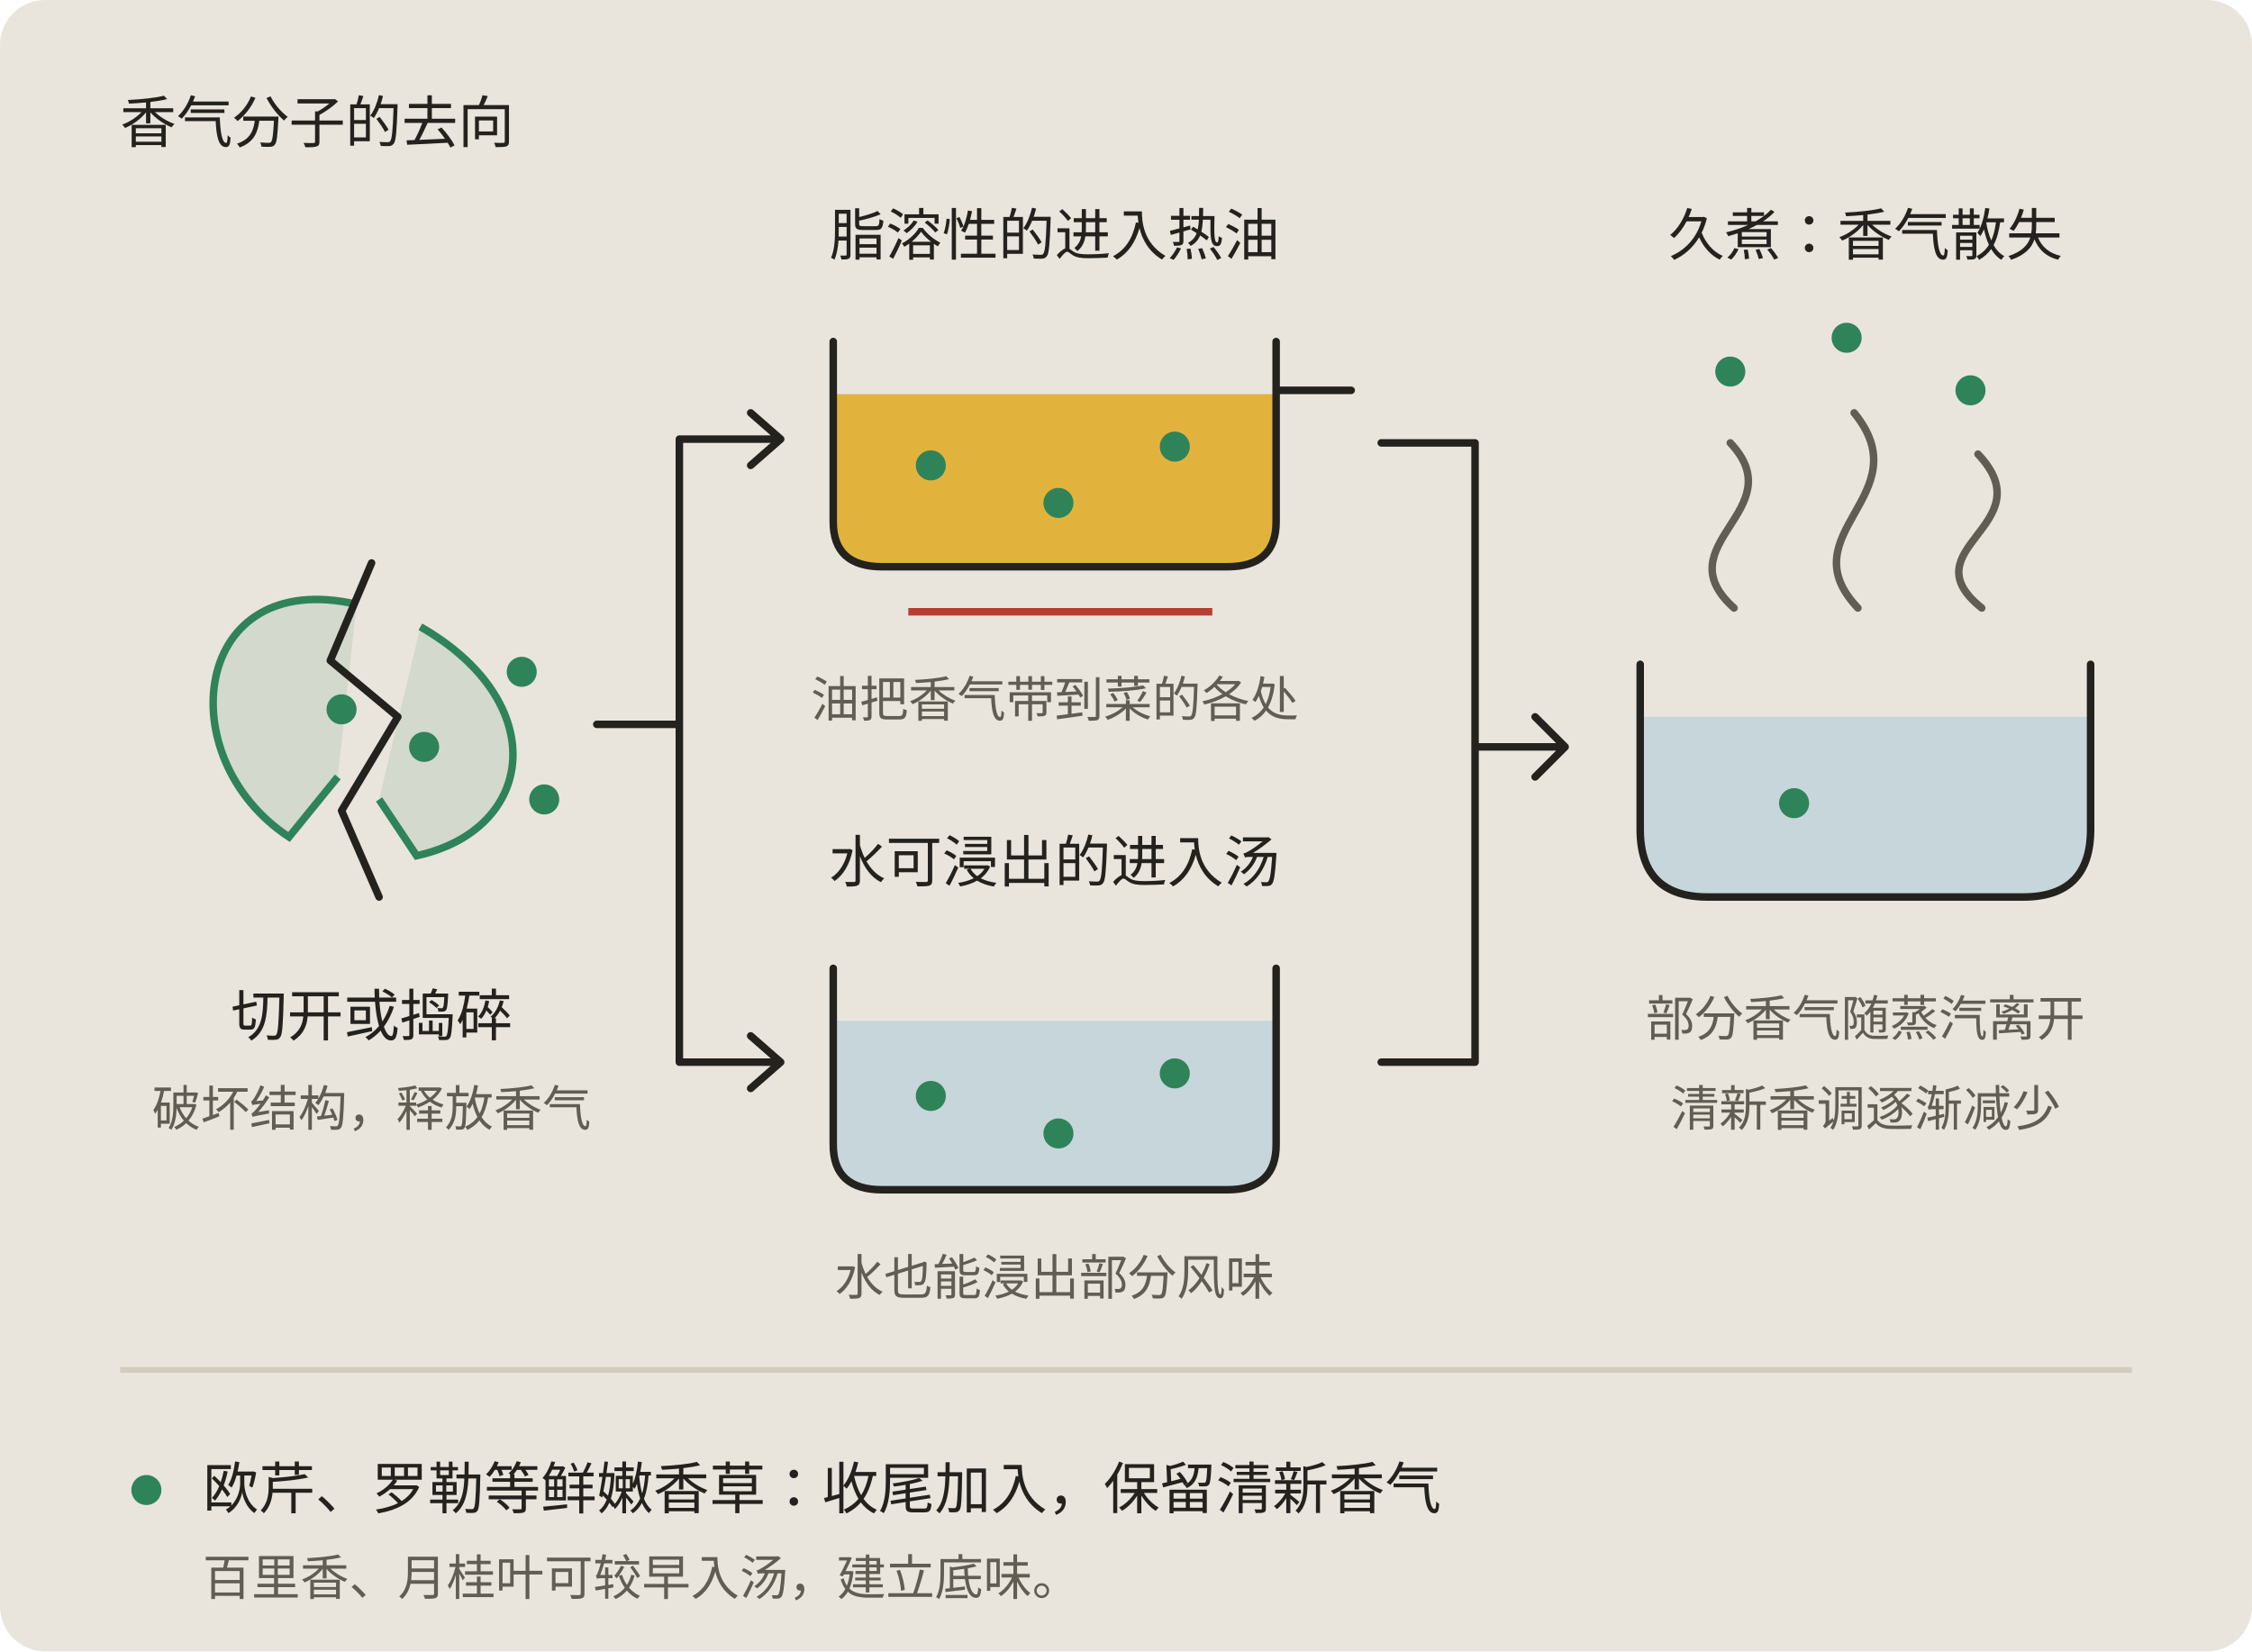
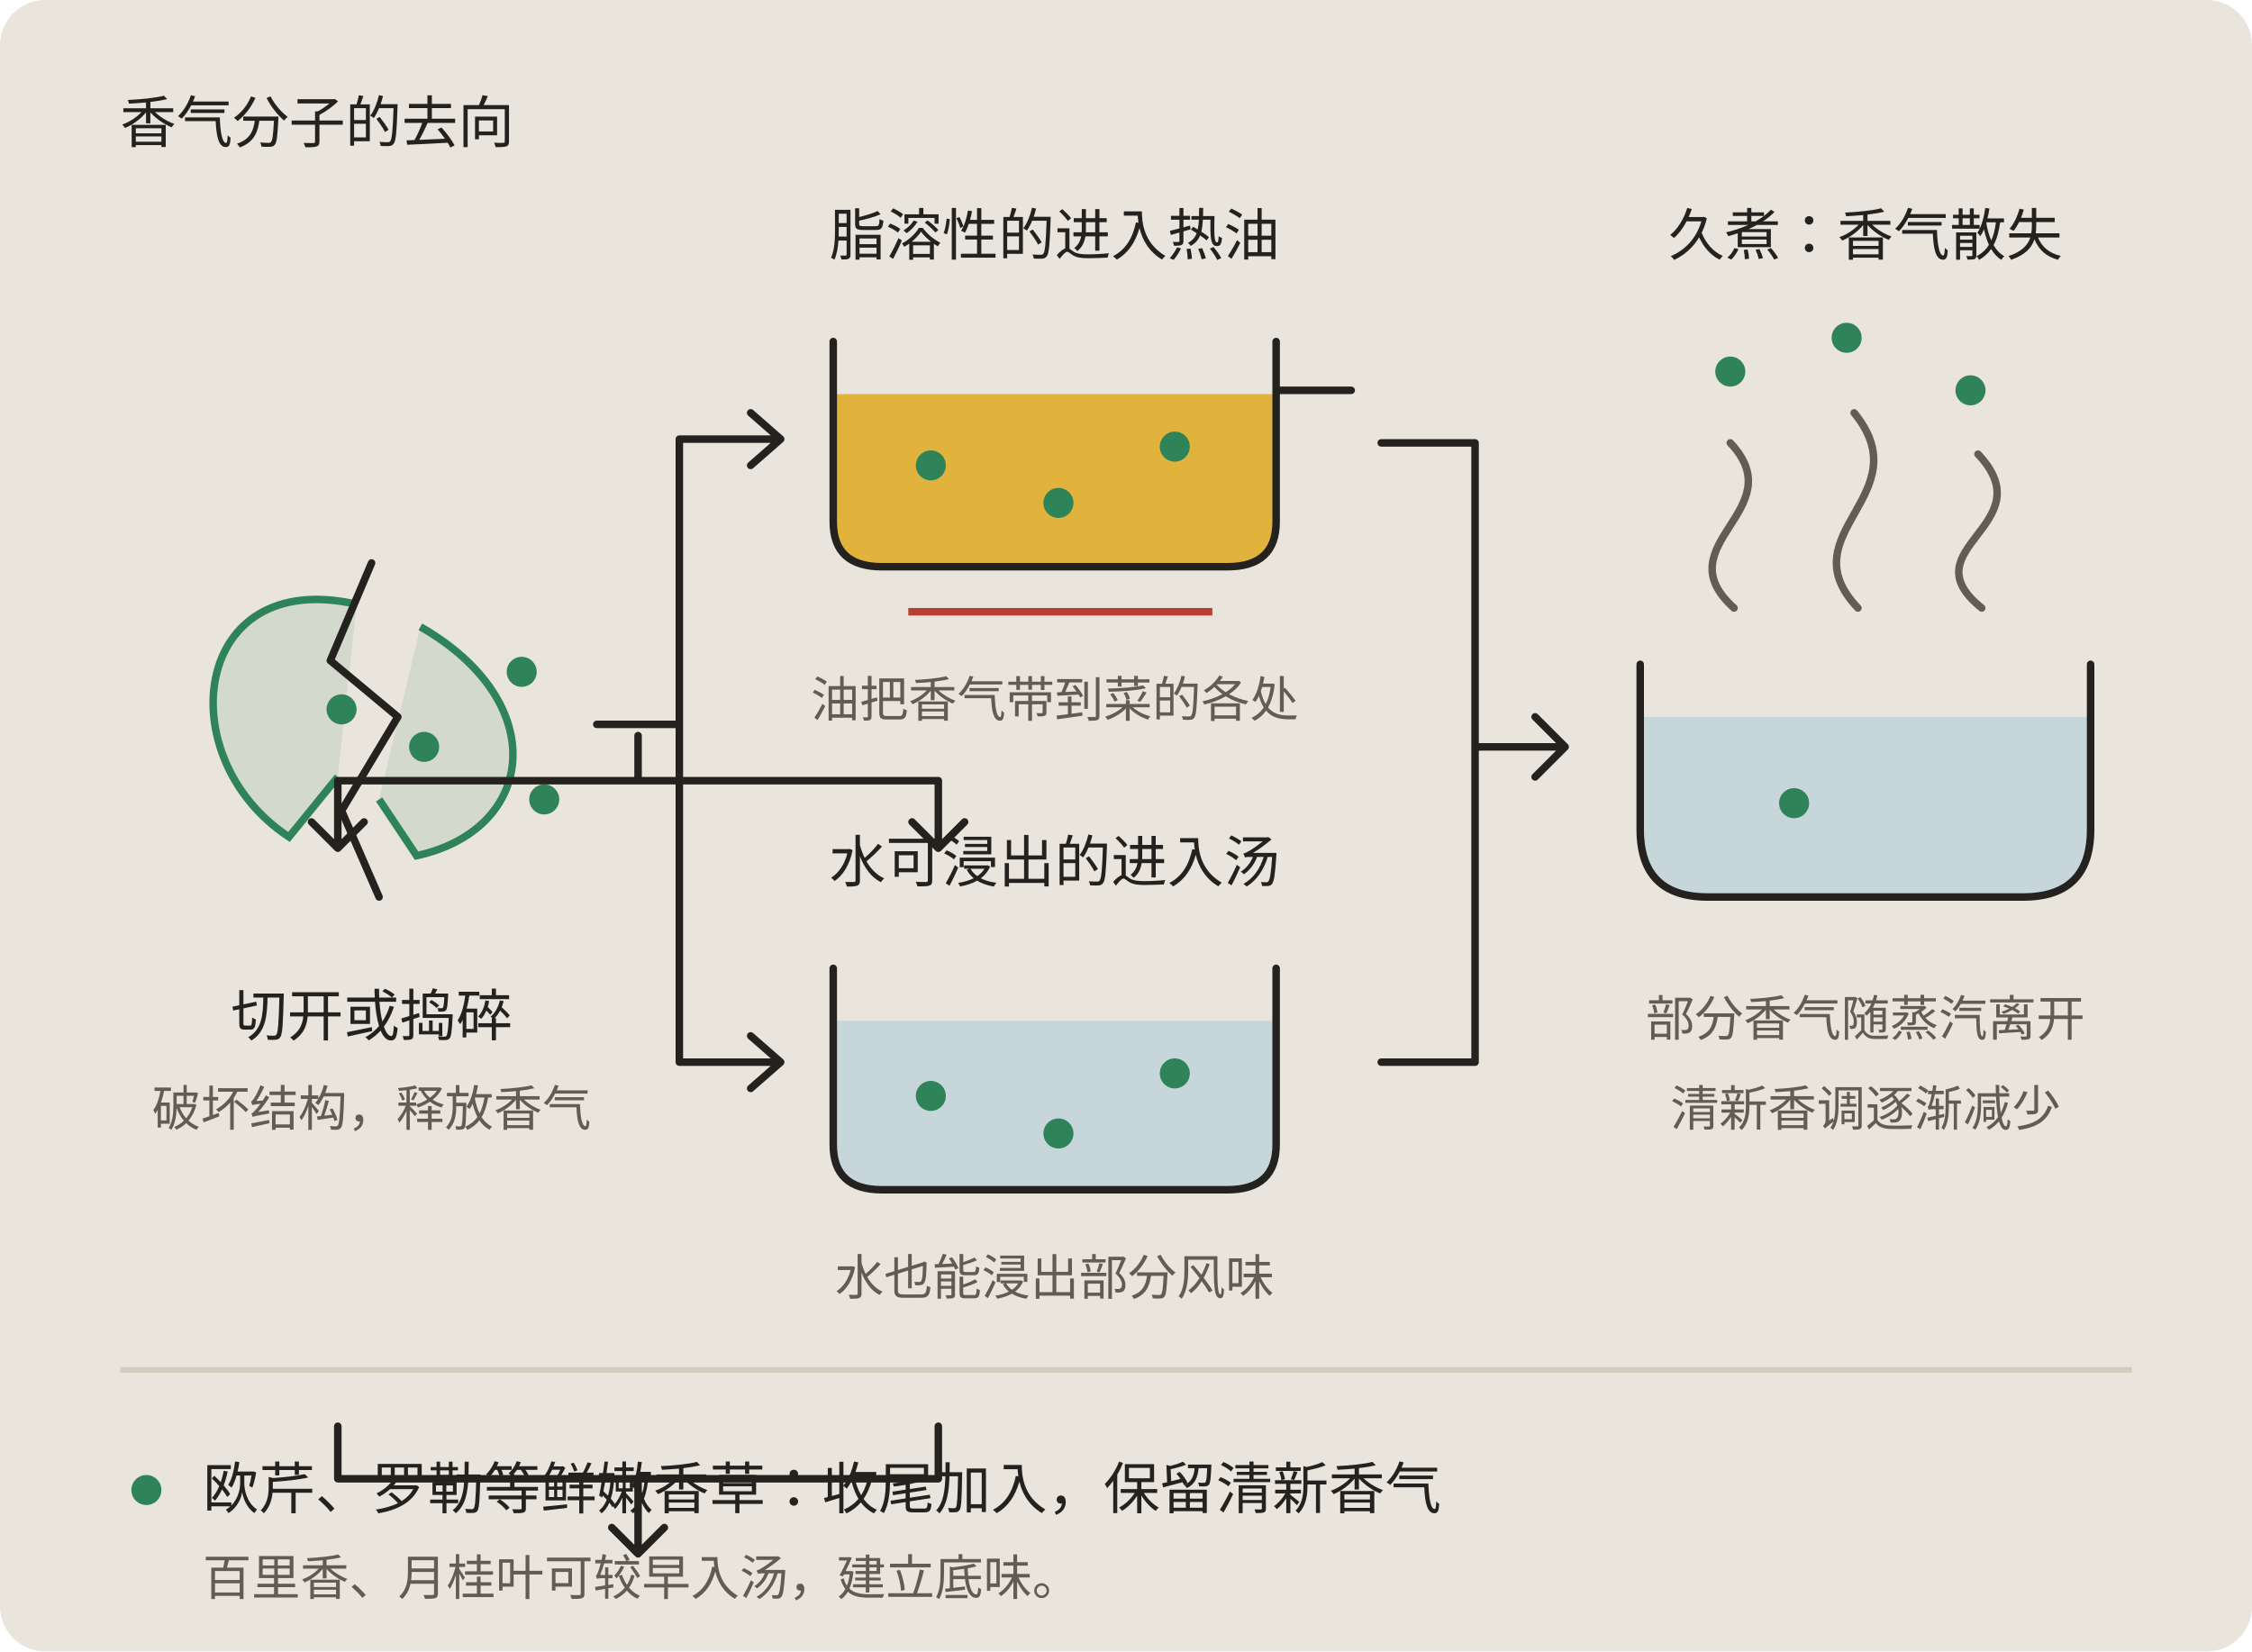
- <svg xmlns="http://www.w3.org/2000/svg" viewBox="0 0 600 440" role="img" aria-labelledby="t d">
+ <svg xmlns="http://www.w3.org/2000/svg" viewBox="0 0 600 440" role="img" aria-labelledby="t d" data-narrow="340 684">
  <style>
    .bg { fill: var(--surface, #e9e5dc); }
    .water { fill: #9cc3d9; fill-opacity: .45; }
    .oil { fill: #e2b33c; }
    .label { font: 15px "Source Han Sans SC", "PingFang SC", sans-serif; fill: var(--text, #24221e); }
    .muted { fill: var(--muted, #625d53); font-size: 13px; }
    .line { stroke: var(--text, #24221e); stroke-width: 2; fill: none; stroke-linecap: round; stroke-linejoin: round; }
    .cell { stroke: var(--accent-green, #2f8359); stroke-width: 2; fill: var(--accent-green, #2f8359); fill-opacity: .12; }
    .aroma { fill: var(--accent-green, #2f8359); }
    .steam { stroke: var(--muted, #625d53); stroke-width: 2; fill: none; stroke-linecap: round; }
    .guide { stroke: var(--border, #d3ccbe); stroke-width: 1.5; }
    .hot { stroke: var(--primary, #b83e30); stroke-width: 2; fill: none; }
  </style>
  <rect class="bg" width="600" height="440" rx="12" />
-   <text class="label" x="32" y="38">香气分子的去向</text>
-   <path class="cell" d="M95 161 C51 151 45 202 77 223 L90 207 M112 167 C147 187 143 221 111 228 L101 213" />
-   <path class="line" d="M99 150 L88 176 L106 191 L91 216 L101 239" />
-   <circle class="aroma" cx="91" cy="189" r="4" />
-   <circle class="aroma" cx="113" cy="199" r="4" />
-   <circle class="aroma" cx="139" cy="179" r="4" />
-   <circle class="aroma" cx="145" cy="213" r="4" />
-   <text class="label" x="99" y="276" text-anchor="middle">切开或捣碎</text>
-   <text class="label muted" x="99" y="300" text-anchor="middle">破坏结构，释放香气</text>
-   <path class="line" d="M159 193 H181 V117 H208 M200 110 L208 117 L200 124 M181 193 V283 H208 M200 276 L208 283 L200 290" />
-   <text class="label" x="281" y="68" text-anchor="middle">脂溶性的进入热油</text>
-   <path class="oil" d="M222 105 H340 V139 Q340 151 327 151 H235 Q222 151 222 139 Z" />
-   <path class="line" d="M222 91 V139 Q222 151 235 151 H327 Q340 151 340 139 V91 M340 104 H360" />
-   <circle class="aroma" cx="248" cy="124" r="4" />
-   <circle class="aroma" cx="282" cy="134" r="4" />
-   <circle class="aroma" cx="313" cy="119" r="4" />
-   <path class="hot" d="M242 163 H323" />
-   <text class="label muted" x="281" y="191" text-anchor="middle">油把香气带到菜的各处</text>
-   <text class="label" x="281" y="235" text-anchor="middle">水可浸出的进入汤</text>
-   <path class="water" d="M222 272 H340 V305 Q340 317 327 317 H235 Q222 317 222 305 Z" />
-   <path class="line" d="M222 258 V305 Q222 317 235 317 H327 Q340 317 340 305 V258" />
-   <circle class="aroma" cx="248" cy="292" r="4" />
-   <circle class="aroma" cx="282" cy="302" r="4" />
-   <circle class="aroma" cx="313" cy="286" r="4" />
-   <text class="label muted" x="281" y="345" text-anchor="middle">水也能浸出部分风味</text>
-   <path class="line" d="M368 118 H393 V199 H417 M368 283 H393 V199 M409 191 L417 199 L409 207" />
-   <text class="label" x="497" y="68" text-anchor="middle">久煮：香气散失</text>
-   <circle class="aroma" cx="461" cy="99" r="4" />
-   <circle class="aroma" cx="492" cy="90" r="4" />
-   <circle class="aroma" cx="525" cy="104" r="4" />
-   <path class="steam" d="M462 162 C443 145 478 136 461 118 M495 162 C476 142 512 132 494 110 M528 162 C508 146 545 140 527 121" />
-   <path class="water" d="M437 191 H557 V221 Q557 239 539 239 H455 Q437 239 437 221 Z" />
-   <path class="line" d="M437 177 V221 Q437 239 455 239 H539 Q557 239 557 221 V177" />
-   <circle class="aroma" cx="478" cy="214" r="4" />
-   <text class="label muted" x="497" y="276" text-anchor="middle">部分香气随蒸汽离开</text>
-   <text class="label muted" x="497" y="300" text-anchor="middle">清新香调逐渐减少</text>
-   <line class="guide" x1="32" y1="365" x2="568" y2="365" />
-   <circle class="aroma" cx="39" cy="397" r="4" />
-   <text class="label" x="54" y="402">欧芹、罗勒等鲜嫩香草：收尾加入，保留清新香气</text>
-   <text class="label muted" x="54" y="425">百里香、月桂叶可较早入汤，建立底味。</text>
+   <g class="lead">
+     <text class="label" x="32" y="38">香气分子的去向</text>
+   </g>
+   <g class="panel" data-narrow="71 -134">
+     <path class="cell" d="M95 161 C51 151 45 202 77 223 L90 207 M112 167 C147 187 143 221 111 228 L101 213" />
+     <path class="line" d="M99 150 L88 176 L106 191 L91 216 L101 239" />
+     <circle class="aroma" cx="91" cy="189" r="4" />
+     <circle class="aroma" cx="113" cy="199" r="4" />
+     <circle class="aroma" cx="139" cy="179" r="4" />
+     <circle class="aroma" cx="145" cy="213" r="4" />
+     <text class="label" x="99" y="276" text-anchor="middle">切开或捣碎</text>
+     <text class="label muted" x="99" y="300" text-anchor="middle">破坏结构，释放香气</text>
+   </g>
+   <path class="line wide-only" d="M159 193 H181 V117 H208 M200 110 L208 117 L200 124 M181 193 V283 H208 M200 276 L208 283 L200 290" />
+   <g class="narrow-only">
+     <path class="line" d="M170 196 V208 M90 208 H250 M90 208 V226 M83 219 L90 226 L97 219 M250 208 V226 M243 219 L250 226 L257 219" />
+   </g>
+   <g class="panel" data-narrow="-191 176">
+     <text class="label" x="281" y="68" text-anchor="middle">脂溶性的进入热油</text>
+     <path class="oil" d="M222 105 H340 V139 Q340 151 327 151 H235 Q222 151 222 139 Z" />
+     <path class="line" d="M222 91 V139 Q222 151 235 151 H327 Q340 151 340 139 V91 M340 104 H360" />
+     <circle class="aroma" cx="248" cy="124" r="4" />
+     <circle class="aroma" cx="282" cy="134" r="4" />
+     <circle class="aroma" cx="313" cy="119" r="4" />
+     <path class="hot" d="M242 163 H323" />
+     <text class="label muted" x="281" y="191" text-anchor="middle">油把香气带到菜的各处</text>
+   </g>
+   <g class="panel" data-narrow="-31 9">
+     <text class="label" x="281" y="235" text-anchor="middle">水可浸出的进入汤</text>
+     <path class="water" d="M222 272 H340 V305 Q340 317 327 317 H235 Q222 317 222 305 Z" />
+     <path class="line" d="M222 258 V305 Q222 317 235 317 H327 Q340 317 340 305 V258" />
+     <circle class="aroma" cx="248" cy="292" r="4" />
+     <circle class="aroma" cx="282" cy="302" r="4" />
+     <circle class="aroma" cx="313" cy="286" r="4" />
+     <text class="label muted" x="281" y="345" text-anchor="middle">水也能浸出部分风味</text>
+   </g>
+   <path class="line wide-only" d="M368 118 H393 V199 H417 M368 283 H393 V199 M409 191 L417 199 L409 207" />
+   <g class="narrow-only">
+     <path class="line" d="M90 380 V394 H250 V380 M170 394 V414 M163 407 L170 414 L177 407" />
+   </g>
+   <g class="panel" data-narrow="-327 368">
+     <text class="label" x="497" y="68" text-anchor="middle">久煮：香气散失</text>
+     <circle class="aroma" cx="461" cy="99" r="4" />
+     <circle class="aroma" cx="492" cy="90" r="4" />
+     <circle class="aroma" cx="525" cy="104" r="4" />
+     <path class="steam" d="M462 162 C443 145 478 136 461 118 M495 162 C476 142 512 132 494 110 M528 162 C508 146 545 140 527 121" />
+     <path class="water" d="M437 191 H557 V221 Q557 239 539 239 H455 Q437 239 437 221 Z" />
+     <path class="line" d="M437 177 V221 Q437 239 455 239 H539 Q557 239 557 221 V177" />
+     <circle class="aroma" cx="478" cy="214" r="4" />
+     <text class="label muted" x="497" y="276" text-anchor="middle">部分香气随蒸汽离开</text>
+     <text class="label muted" x="497" y="300" text-anchor="middle">清新香调逐渐减少</text>
+   </g>
+   <line class="guide wide-only" x1="32" y1="365" x2="568" y2="365" />
+   <g class="notes">
+     <g>
+       <g class="key" data-key="33 391 12 12">
+         <circle class="aroma" cx="39" cy="397" r="4" />
+       </g>
+       <text class="label" x="54" y="402">欧芹、罗勒等鲜嫩香草：收尾加入，保留清新香气</text>
+     </g>
+     <text class="label muted" x="54" y="425">百里香、月桂叶可较早入汤，建立底味。</text>
+   </g>
</svg>
